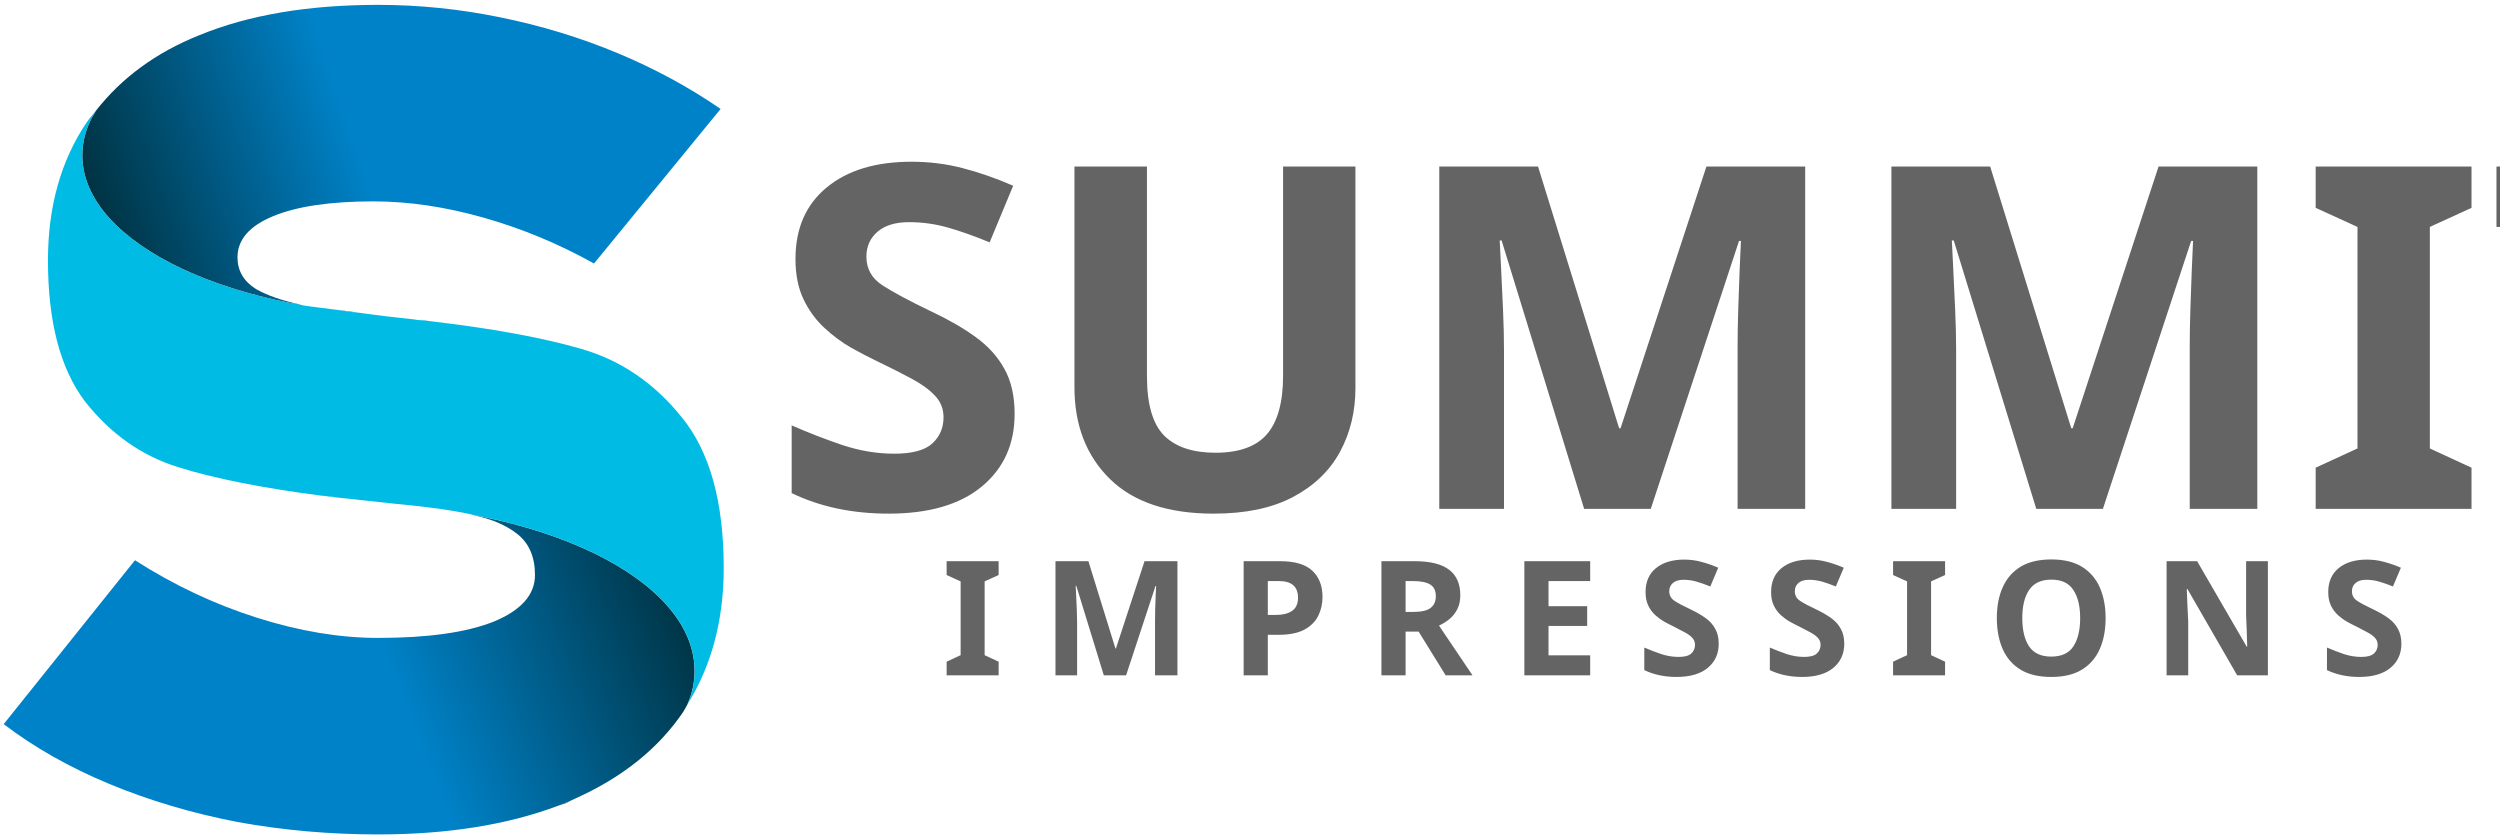
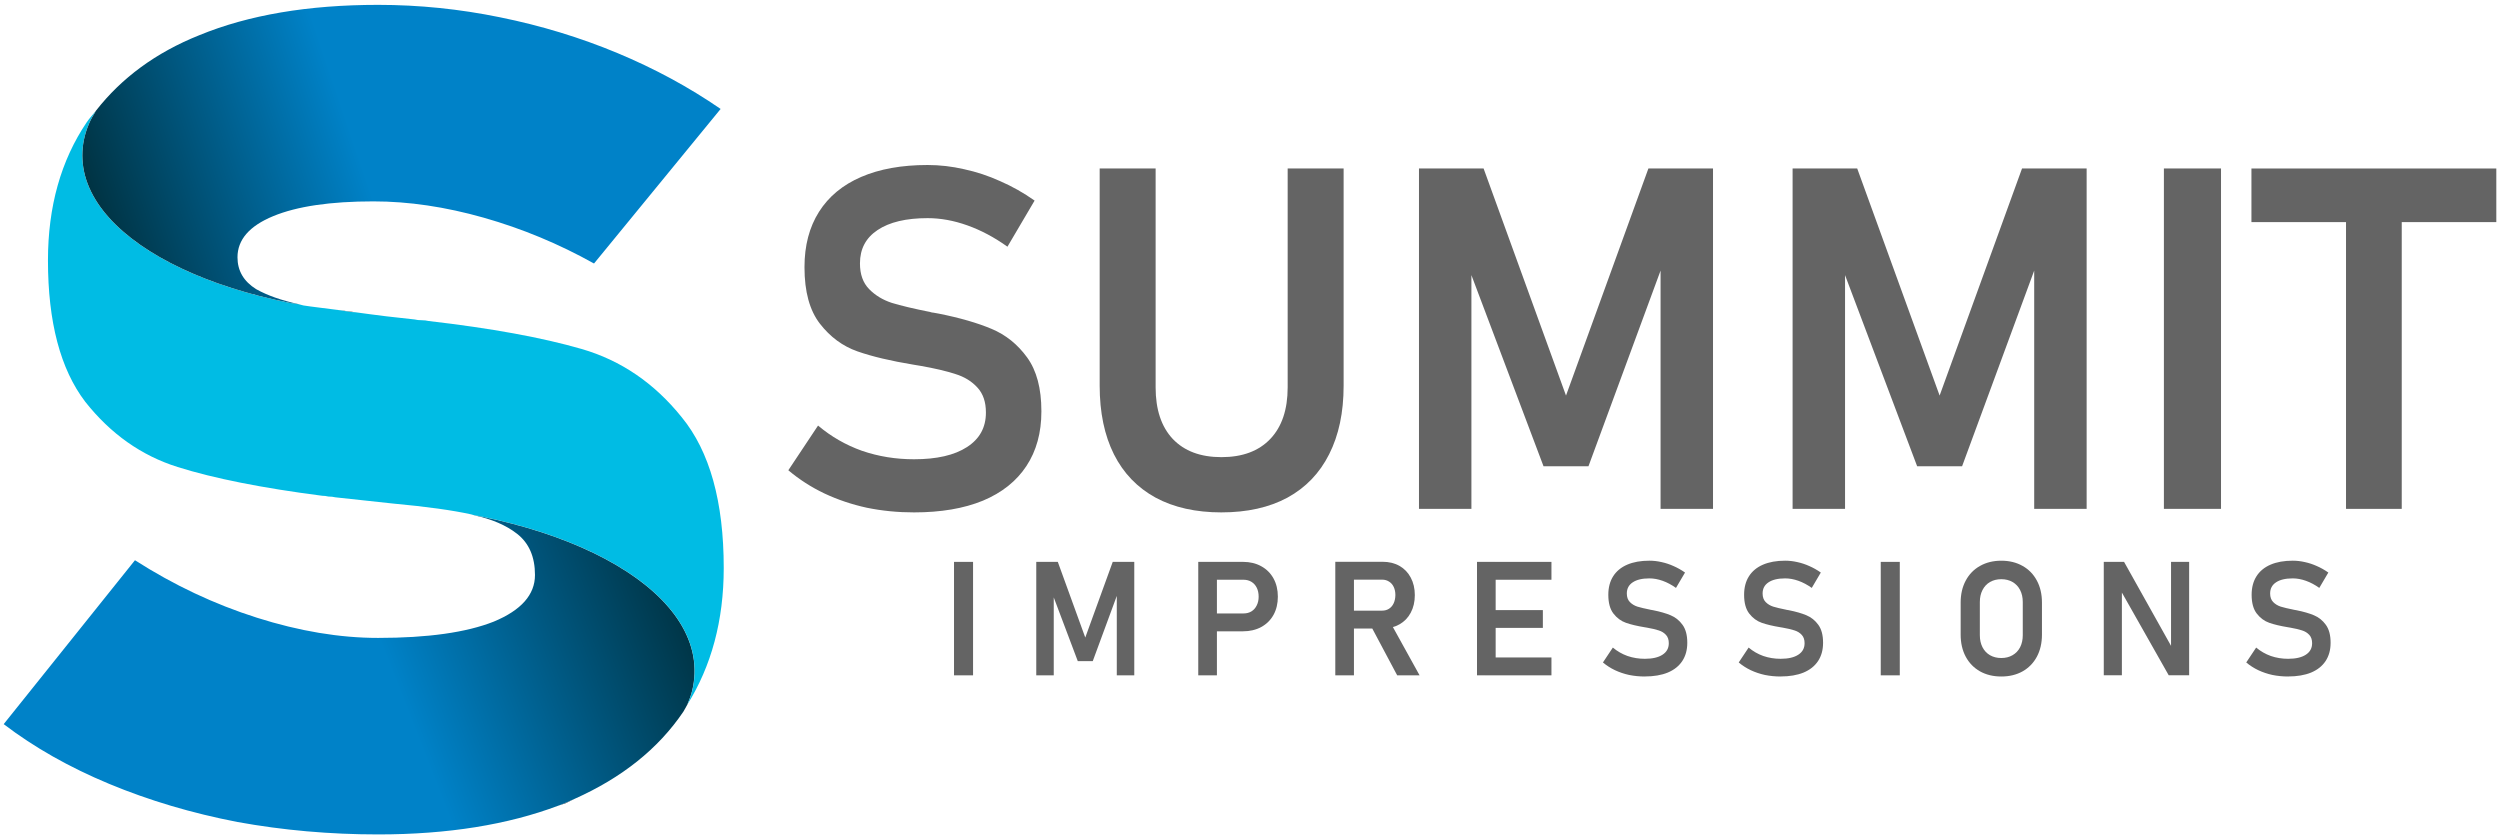
<svg xmlns="http://www.w3.org/2000/svg" xmlns:xlink="http://www.w3.org/1999/xlink" width="280" height="94" viewBox="0 0 280 94" version="1.1" id="SVGRoot">
  <defs id="defs10">
    <linearGradient id="linearGradient6973">
      <stop style="stop-color:#0082c8;stop-opacity:1" offset="0" id="stop6969" />
      <stop style="stop-color:#002932;stop-opacity:1" offset="1" id="stop6971" />
    </linearGradient>
    <linearGradient id="linearGradient6936">
      <stop style="stop-color:#0082c8;stop-opacity:1" offset="0" id="stop6932" />
      <stop style="stop-color:#002932;stop-opacity:1" offset="1" id="stop6934" />
    </linearGradient>
    <linearGradient id="linearGradient4562">
      <stop style="stop-color:#000000;stop-opacity:1;" offset="0" id="stop4558" />
      <stop style="stop-color:#000000;stop-opacity:0;" offset="1" id="stop4560" />
    </linearGradient>
    <linearGradient xlink:href="#linearGradient4562" id="linearGradient4564" x1="24.556" y1="128" x2="231.444" y2="128" gradientUnits="userSpaceOnUse" />
    <linearGradient xlink:href="#linearGradient6973" id="linearGradient7747" gradientUnits="userSpaceOnUse" x1="133.012" y1="194.889" x2="227.184" y2="157.99" />
    <linearGradient xlink:href="#linearGradient6936" id="linearGradient7749" gradientUnits="userSpaceOnUse" x1="130.801" y1="61.572" x2="45.683" y2="90.283" />
  </defs>
  <g id="layer2" style="display:inline" transform="translate(0,-122)">
    <g id="g897" transform="matrix(1.034029,0,0,1.034029,0.3448424,-7.695771)">
      <g transform="matrix(0.360706,0,0,0.360706,-7.108982,124.7106)" id="text32-1" style="font-style:normal;font-variant:normal;font-weight:bold;font-stretch:normal;font-size:99.517px;line-height:1.25;font-family:Bahnschrift;-inkscape-font-specification:'Bahnschrift Bold';letter-spacing:0px;word-spacing:0px;fill:#000000;fill-opacity:1;stroke:none;stroke-width:2.488" aria-label="s">
        <path transform="translate(-1.5e-6,5.95e-6)" id="path5080-4" d="m 190.682,242.18 c -1.156,0.492 -2.264,1.01 -3.463,1.479 0.419,-0.162 0.894,-0.27 1.309,-0.436 0.764,-0.313 1.408,-0.716 2.154,-1.043 z" style="font-style:normal;font-variant:normal;font-weight:bold;font-stretch:normal;font-size:477.684px;font-family:Bahnschrift;-inkscape-font-specification:'Bahnschrift Bold';fill:#000000;fill-opacity:1;stroke-width:2.488" />
        <path transform="translate(-1.5e-6,5.95e-6)" id="path5078-2" d="m 191.291,241.885 c -1.443,0.624 -2.84,1.271 -4.352,1.857 -0.154,0.06 -0.324,0.109 -0.479,0.168 0.244,-0.092 0.515,-0.158 0.758,-0.252 1.199,-0.469 2.307,-0.986 3.463,-1.479 0.211,-0.092 0.4,-0.201 0.609,-0.295 z" style="font-style:normal;font-variant:normal;font-weight:bold;font-stretch:normal;font-size:477.684px;font-family:Bahnschrift;-inkscape-font-specification:'Bahnschrift Bold';fill:#000000;fill-opacity:1;stroke-width:2.488" />
        <path transform="translate(-1.5e-6,5.95e-6)" id="path5076-9" d="m 225.115,213.682 c 0.588,-1.385 1.133,-2.777 1.482,-4.199 0.423,-1.72 0.667,-3.466 0.725,-5.232 0.058,-1.766 -0.072,-3.51 -0.383,-5.23 -0.311,-1.72 -0.802,-3.416 -1.463,-5.082 -0.661,-1.666 -1.492,-3.302 -2.486,-4.904 -0.994,-1.603 -2.15,-3.17 -3.459,-4.701 -1.309,-1.531 -2.772,-3.024 -4.379,-4.475 -1.607,-1.451 -3.358,-2.859 -5.244,-4.221 -1.886,-1.362 -3.908,-2.675 -6.057,-3.939 -2.148,-1.264 -4.424,-2.479 -6.816,-3.637 -2.393,-1.158 -4.902,-2.259 -7.521,-3.303 -2.619,-1.043 -5.348,-2.027 -8.176,-2.947 -2.828,-0.92 -5.756,-1.776 -8.775,-2.564 -3.019,-0.788 -6.131,-1.509 -9.324,-2.156 -0.635,-0.129 -1.31,-0.219 -1.951,-0.342 5.116,1.121 9.433,2.92 12.779,5.539 3.576,2.799 5.363,6.919 5.363,12.361 0,5.909 -4.12,10.573 -12.361,13.994 -8.241,3.265 -19.826,4.898 -34.754,4.898 -11.507,0 -23.634,-2.022 -36.385,-6.064 C 83.179,183.434 70.973,177.681 59.311,170.217 l -39.42,49.215 c 9.174,6.997 19.749,12.983 31.723,17.959 11.973,4.976 24.801,8.786 38.484,11.43 13.684,2.488 27.756,3.732 42.217,3.732 21.001,0 38.995,-2.936 54.146,-8.643 0.154,-0.059 0.325,-0.108 0.479,-0.168 1.511,-0.587 2.908,-1.234 4.352,-1.857 14.129,-6.304 25.113,-14.967 32.689,-26.186 0.432,-0.64 0.726,-1.364 1.135,-2.018 z" style="font-style:normal;font-variant:normal;font-weight:bold;font-stretch:normal;font-size:477.684px;font-family:Bahnschrift;-inkscape-font-specification:'Bahnschrift Bold';fill:url(#linearGradient7747);fill-opacity:1;stroke-width:2.488" />
        <path transform="translate(-1.5e-6,5.95e-6)" id="path5074-4" d="m 225.211,213.514 c 0.554,-1.329 1.085,-2.662 1.42,-4.025 0.423,-1.722 0.667,-3.47 0.725,-5.238 0.058,-1.768 -0.072,-3.514 -0.383,-5.236 -0.311,-1.722 -0.803,-3.421 -1.465,-5.088 -0.662,-1.667 -1.493,-3.304 -2.488,-4.908 -0.995,-1.604 -2.153,-3.175 -3.463,-4.707 -1.31,-1.532 -2.773,-3.025 -4.381,-4.477 -1.608,-1.451 -3.359,-2.86 -5.246,-4.223 -1.887,-1.362 -3.911,-2.679 -6.061,-3.943 -2.149,-1.265 -4.425,-2.478 -6.818,-3.637 -2.394,-1.158 -4.905,-2.261 -7.525,-3.305 -2.62,-1.044 -5.349,-2.027 -8.178,-2.947 -2.829,-0.92 -5.757,-1.776 -8.777,-2.564 -3.02,-0.788 -6.131,-1.509 -9.324,-2.156 -0.723,-0.147 -1.491,-0.251 -2.223,-0.391 0.095,0.02 0.169,0.059 0.264,0.08 0.641,0.123 1.316,0.213 1.951,0.342 3.193,0.648 6.305,1.368 9.324,2.156 3.019,0.788 5.947,1.644 8.775,2.564 2.828,0.92 5.556,1.904 8.176,2.947 2.619,1.043 5.129,2.145 7.521,3.303 2.393,1.158 4.668,2.373 6.816,3.637 2.148,1.264 4.17,2.578 6.057,3.939 1.886,1.362 3.638,2.77 5.244,4.221 1.607,1.451 3.07,2.944 4.379,4.475 1.309,1.531 2.465,3.099 3.459,4.701 0.994,1.603 1.825,3.239 2.486,4.904 0.661,1.666 1.152,3.362 1.463,5.082 0.311,1.72 0.44,3.464 0.383,5.23 -0.058,1.766 -0.302,3.512 -0.725,5.232 -0.349,1.422 -0.895,2.814 -1.482,4.199 0.034,-0.055 0.062,-0.113 0.096,-0.168 z" style="font-style:normal;font-variant:normal;font-weight:bold;font-stretch:normal;font-size:477.684px;font-family:Bahnschrift;-inkscape-font-specification:'Bahnschrift Bold';fill:#000000;fill-opacity:1;stroke-width:2.488" />
        <path transform="translate(-1.5e-6,5.95e-6)" id="path5072-6" d="m 47.664,35.15 c -0.801,1.29 -1.547,2.59 -2.119,3.922 -0.67,1.56 -1.179,3.147 -1.52,4.758 -0.34,1.611 -0.512,3.246 -0.506,4.9 0.006,1.654 0.189,3.288 0.541,4.898 0.352,1.611 0.873,3.198 1.555,4.758 0.681,1.56 1.522,3.093 2.516,4.594 0.993,1.501 2.139,2.969 3.428,4.402 1.288,1.434 2.719,2.833 4.285,4.191 1.566,1.358 3.268,2.676 5.096,3.951 1.828,1.275 3.782,2.508 5.854,3.691 2.072,1.184 4.262,2.32 6.561,3.404 2.299,1.084 4.706,2.117 7.215,3.094 2.509,0.977 5.118,1.898 7.82,2.76 5.404,1.723 11.176,3.207 17.25,4.42 0.847,0.169 1.798,0.23 2.656,0.389 -4.849,-1.076 -9.12,-2.52 -12.6,-4.469 -3.732,-2.332 -5.598,-5.52 -5.598,-9.562 0,-5.287 3.576,-9.407 10.729,-12.361 7.153,-2.954 17.184,-4.432 30.09,-4.432 10.574,0 21.614,1.633 33.121,4.898 11.507,3.265 22.545,7.851 33.119,13.76 L 235.176,34.703 C 225.691,28.172 215.35,22.573 204.154,17.908 192.959,13.243 181.218,9.668 168.934,7.18 156.805,4.692 144.599,3.447 132.314,3.447 c -20.992,0 -38.874,3.033 -53.646,9.098 C 65.499,17.813 55.272,25.434 47.664,35.15 Z" style="font-style:normal;font-variant:normal;font-weight:bold;font-stretch:normal;font-size:477.684px;font-family:Bahnschrift;-inkscape-font-specification:'Bahnschrift Bold';fill:url(#linearGradient7749);fill-opacity:1;stroke-width:2.488" />
        <path transform="translate(-1.5e-6,5.95e-6)" id="path5070-1" d="m 121.916,95.281 c 0.953,0.106 1.814,0.315 2.777,0.408 0.171,0.017 0.358,0.009 0.529,0.025 -1.179,-0.149 -2.218,-0.29 -3.307,-0.434 z" style="font-style:normal;font-variant:normal;font-weight:bold;font-stretch:normal;font-size:477.684px;font-family:Bahnschrift;-inkscape-font-specification:'Bahnschrift Bold';fill:#000000;fill-opacity:1;stroke-width:2.488" />
        <path transform="translate(-1.5e-6,5.95e-6)" id="path5068-0" d="m 119.914,95.02 c 1.626,0.198 3.121,0.541 4.777,0.701 0.293,0.028 0.613,0.016 0.906,0.043 -0.135,-0.017 -0.241,-0.032 -0.375,-0.049 -0.171,-0.016 -0.358,-0.009 -0.529,-0.025 -0.963,-0.093 -1.824,-0.302 -2.777,-0.408 -0.659,-0.087 -1.376,-0.177 -2.002,-0.262 z" style="font-style:normal;font-variant:normal;font-weight:bold;font-stretch:normal;font-size:477.684px;font-family:Bahnschrift;-inkscape-font-specification:'Bahnschrift Bold';fill:#000000;fill-opacity:1;stroke-width:2.488" />
        <path transform="translate(-1.5e-6,5.95e-6)" id="path5066-3" d="m 47.551,35.291 c -0.886,1.138 -1.893,2.178 -2.703,3.377 -7.775,11.507 -11.662,25.346 -11.662,41.518 0,18.504 3.733,32.653 11.197,42.449 7.619,9.641 16.871,16.173 27.756,19.594 10.885,3.421 25.345,6.296 43.383,8.629 0.622,0 1.243,0.079 1.865,0.234 0.777,0 1.478,0.077 2.1,0.232 2.954,0.311 5.832,0.623 8.631,0.934 2.954,0.311 5.83,0.621 8.629,0.932 10.107,0.933 17.961,2.022 23.559,3.266 0.263,0.051 0.46,0.158 0.719,0.213 0.731,0.139 1.5,0.244 2.223,0.391 3.193,0.648 6.304,1.368 9.324,2.156 3.02,0.788 5.949,1.644 8.777,2.564 2.829,0.92 5.558,1.904 8.178,2.947 2.62,1.044 5.132,2.146 7.525,3.305 2.394,1.158 4.669,2.372 6.818,3.637 2.149,1.265 4.173,2.581 6.061,3.943 1.887,1.362 3.638,2.771 5.246,4.223 1.608,1.451 3.071,2.945 4.381,4.477 1.31,1.532 2.468,3.103 3.463,4.707 0.995,1.604 1.826,3.241 2.488,4.908 0.662,1.667 1.154,3.366 1.465,5.088 0.311,1.722 0.44,3.468 0.383,5.236 -0.058,1.768 -0.301,3.516 -0.725,5.238 -0.335,1.363 -0.866,2.696 -1.42,4.025 7.176,-11.543 10.898,-25.144 10.898,-40.965 -10e-6,-19.904 -4.199,-34.985 -12.596,-45.248 -8.241,-10.263 -18.27,-17.104 -30.088,-20.525 -11.818,-3.421 -27.134,-6.22 -45.949,-8.396 -0.622,-0.155 -1.322,-0.234 -2.1,-0.234 -0.777,0 -1.478,-0.077 -2.1,-0.232 l -4.199,-0.467 -4.197,-0.467 c -4.049,-0.463 -5.944,-0.795 -9.283,-1.215 -0.294,-0.027 -0.613,-0.015 -0.906,-0.043 -1.656,-0.16 -3.151,-0.503 -4.777,-0.701 -3.125,-0.423 -7.687,-0.933 -9.99,-1.307 -0.489,-0.095 -0.879,-0.254 -1.355,-0.357 -0.95,-0.174 -2,-0.243 -2.936,-0.43 C 99.558,91.713 93.784,90.229 88.379,88.506 85.676,87.644 83.066,86.721 80.557,85.744 78.047,84.767 75.639,83.735 73.34,82.65 c -2.3,-1.085 -4.49,-2.222 -6.562,-3.406 -2.073,-1.184 -4.027,-2.416 -5.855,-3.691 -1.829,-1.276 -3.532,-2.596 -5.1,-3.955 -1.567,-1.359 -3,-2.759 -4.289,-4.193 -1.289,-1.435 -2.436,-2.906 -3.43,-4.408 -0.994,-1.502 -1.836,-3.034 -2.518,-4.596 -0.682,-1.562 -1.204,-3.151 -1.557,-4.764 -0.352,-1.613 -0.535,-3.25 -0.541,-4.906 -0.006,-1.656 0.165,-3.293 0.506,-4.906 0.341,-1.613 0.851,-3.202 1.521,-4.764 0.55,-1.28 1.274,-2.529 2.035,-3.77 z" style="font-style:normal;font-variant:normal;font-weight:bold;font-stretch:normal;font-size:477.684px;font-family:Bahnschrift;-inkscape-font-specification:'Bahnschrift Bold';fill:#00bce4;fill-opacity:1;stroke-width:2.488" />
        <path transform="translate(-1.5e-6,5.95e-6)" id="path4578-5" d="m 47.551,35.291 c -0.761,1.241 -1.486,2.489 -2.035,3.77 -0.67,1.562 -1.181,3.151 -1.521,4.764 -0.341,1.613 -0.512,3.25 -0.506,4.906 0.006,1.656 0.189,3.293 0.541,4.906 0.352,1.613 0.875,3.202 1.557,4.764 0.682,1.562 1.523,3.094 2.518,4.596 0.994,1.502 2.14,2.973 3.43,4.408 1.289,1.435 2.722,2.834 4.289,4.193 1.567,1.359 3.271,2.679 5.1,3.955 1.829,1.276 3.783,2.507 5.855,3.691 2.073,1.184 4.263,2.321 6.562,3.406 2.3,1.085 4.707,2.116 7.217,3.094 2.51,0.977 5.12,1.9 7.822,2.762 5.405,1.724 11.179,3.207 17.254,4.42 0.936,0.187 1.986,0.256 2.936,0.43 -0.096,-0.021 -0.178,-0.051 -0.273,-0.072 -0.858,-0.158 -1.81,-0.22 -2.656,-0.389 C 99.565,91.681 93.792,90.198 88.389,88.475 85.687,87.613 83.077,86.692 80.568,85.715 78.059,84.738 75.652,83.706 73.354,82.621 71.055,81.537 68.865,80.401 66.793,79.217 64.721,78.033 62.767,76.8 60.939,75.525 59.112,74.25 57.41,72.933 55.844,71.574 54.277,70.216 52.847,68.816 51.559,67.383 50.27,65.949 49.124,64.481 48.131,62.98 c -0.993,-1.501 -1.834,-3.034 -2.516,-4.594 -0.681,-1.56 -1.203,-3.147 -1.555,-4.758 -0.352,-1.611 -0.535,-3.244 -0.541,-4.898 -0.006,-1.654 0.166,-3.289 0.506,-4.9 0.34,-1.611 0.85,-3.198 1.52,-4.758 0.572,-1.332 1.318,-2.632 2.119,-3.922 -0.037,0.047 -0.076,0.093 -0.113,0.141 z" style="font-style:normal;font-variant:normal;font-weight:bold;font-stretch:normal;font-size:477.684px;font-family:Bahnschrift;-inkscape-font-specification:'Bahnschrift Bold';fill:#000000;fill-opacity:1;stroke-width:2.488" />
      </g>
      <g transform="matrix(1.102341,0,0,1.102341,-27.19995,-14.18149)" id="g880">
-         <text xml:space="preserve" style="font-style:normal;font-weight:normal;font-size:29.443px;line-height:1.25;font-family:sans-serif;letter-spacing:0px;word-spacing:0px;fill:#636363;fill-opacity:1;stroke:none;stroke-width:0.736" x="99.99" y="176.649" id="text4594-4">
-           <tspan id="tspan4592-0" x="99.99" y="176.649" style="font-style:normal;font-variant:normal;font-weight:600;font-stretch:normal;font-size:47.109px;font-family:Bahnschrift;-inkscape-font-specification:'Bahnschrift Semi-Bold';fill:#646464;fill-opacity:1;stroke-width:0.736">SUMMIT</tspan>
-         </text>
-         <text xml:space="preserve" style="font-style:normal;font-weight:normal;font-size:29.443px;line-height:1.25;font-family:sans-serif;letter-spacing:0px;word-spacing:0px;fill:#636363;fill-opacity:1;stroke:none;stroke-width:0.736" x="116.886" y="193.005" id="text4594-0-4">
-           <tspan id="tspan4592-9-9" x="116.886" y="193.005" style="font-style:normal;font-variant:normal;font-weight:600;font-stretch:normal;font-size:15.703px;font-family:Bahnschrift;-inkscape-font-specification:'Bahnschrift Semi-Bold';letter-spacing:3.68px;fill:#646464;fill-opacity:1;stroke-width:0.736">IMPRESSIONS</tspan>
-         </text>
+         <g aria-label="SUMMIT" style="font-style:normal;font-weight:normal;font-size:29.443px;line-height:1.25;font-family:sans-serif;letter-spacing:0px;word-spacing:0px;fill:#636363;fill-opacity:1;stroke:none;stroke-width:0.736" id="text4594-4">
+           <path d="m 114.183,176.995 q -2.415,0 -4.646,-0.46 -2.208,-0.483 -4.163,-1.403 -1.932,-0.92 -3.542,-2.277 v 0 l 2.921,-4.393 v 0 q 1.932,1.633 4.324,2.484 2.415,0.828 5.107,0.828 3.358,0 5.199,-1.196 1.863,-1.196 1.863,-3.381 v -0.023 q 0,-1.541 -0.828,-2.438 -0.828,-0.92 -2.162,-1.334 -1.334,-0.437 -3.427,-0.805 -0.069,-0.023 -0.138,-0.023 -0.069,0 -0.138,-0.023 l -0.414,-0.069 q -3.358,-0.552 -5.521,-1.311 -2.162,-0.759 -3.68,-2.714 -1.518,-1.955 -1.518,-5.544 v -0.023 q 0,-3.174 1.426,-5.429 1.426,-2.254 4.14,-3.427 2.714,-1.173 6.533,-1.173 1.794,0 3.588,0.414 1.817,0.391 3.542,1.173 1.748,0.759 3.381,1.909 v 0 l -2.668,4.531 v 0 q -1.932,-1.38 -3.933,-2.093 -2.001,-0.713 -3.91,-0.713 -3.174,0 -4.923,1.173 -1.725,1.15 -1.725,3.266 v 0.023 q 0,1.587 0.897,2.507 0.897,0.92 2.231,1.357 1.357,0.414 3.772,0.897 0.092,0.023 0.161,0.046 0.092,0 0.184,0.023 0.115,0.023 0.253,0.046 0.138,0.023 0.253,0.046 3.105,0.621 5.176,1.495 2.093,0.874 3.496,2.806 1.403,1.932 1.403,5.268 v 0.046 q 0,3.128 -1.472,5.36 -1.472,2.231 -4.278,3.404 -2.806,1.15 -6.763,1.15 z" style="font-style:normal;font-variant:normal;font-weight:600;font-stretch:normal;font-size:47.109px;font-family:Bahnschrift;-inkscape-font-specification:'Bahnschrift Semi-Bold';fill:#646464;fill-opacity:1;stroke-width:0.736" id="path2581" />
+           <path d="m 144.385,176.995 q -3.772,0 -6.464,-1.449 -2.691,-1.472 -4.094,-4.255 -1.403,-2.806 -1.403,-6.74 V 143.204 h 5.498 v 21.507 q 0,3.266 1.679,5.061 1.702,1.794 4.785,1.794 3.105,0 4.808,-1.794 1.702,-1.794 1.702,-5.061 V 143.204 h 5.498 v 21.346 q 0,3.933 -1.426,6.74 -1.403,2.783 -4.094,4.255 -2.691,1.449 -6.487,1.449 z" style="font-style:normal;font-variant:normal;font-weight:600;font-stretch:normal;font-size:47.109px;font-family:Bahnschrift;-inkscape-font-specification:'Bahnschrift Semi-Bold';fill:#646464;fill-opacity:1;stroke-width:0.736" id="path2583" />
+           <path d="M 186.341,143.204 H 192.69 v 33.445 h -5.153 v -25.51 l 0.23,1.472 -7.315,19.851 h -4.416 l -7.315,-19.391 0.23,-1.932 v 25.51 H 163.799 V 143.204 h 6.349 l 8.097,22.312 z" style="font-style:normal;font-variant:normal;font-weight:600;font-stretch:normal;font-size:47.109px;font-family:Bahnschrift;-inkscape-font-specification:'Bahnschrift Semi-Bold';fill:#646464;fill-opacity:1;stroke-width:0.736" id="path2585" />
+           <path d="m 223.053,143.204 h 6.349 v 33.445 h -5.153 v -25.51 l 0.23,1.472 -7.315,19.851 h -4.416 l -7.315,-19.391 0.23,-1.932 v 25.51 h -5.153 V 143.204 h 6.349 l 8.097,22.312 z" style="font-style:normal;font-variant:normal;font-weight:600;font-stretch:normal;font-size:47.109px;font-family:Bahnschrift;-inkscape-font-specification:'Bahnschrift Semi-Bold';fill:#646464;fill-opacity:1;stroke-width:0.736" id="path2587" />
+           <path d="M 242.605,176.649 H 236.993 V 143.204 h 5.613 z" style="font-style:normal;font-variant:normal;font-weight:600;font-stretch:normal;font-size:47.109px;font-family:Bahnschrift;-inkscape-font-specification:'Bahnschrift Semi-Bold';fill:#646464;fill-opacity:1;stroke-width:0.736" id="path2589" />
+           <path d="m 254.888,145.941 h 5.475 v 30.708 h -5.475 z m -9.293,-2.737 h 24.061 v 5.268 h -24.061 z" style="font-style:normal;font-variant:normal;font-weight:600;font-stretch:normal;font-size:47.109px;font-family:Bahnschrift;-inkscape-font-specification:'Bahnschrift Semi-Bold';fill:#646464;fill-opacity:1;stroke-width:0.736" id="path2591" />
+         </g>
+         <g aria-label="IMPRESSIONS" style="font-style:normal;font-weight:normal;font-size:29.443px;line-height:1.25;font-family:sans-serif;letter-spacing:0px;word-spacing:0px;fill:#636363;fill-opacity:1;stroke:none;stroke-width:0.736" id="text4594-0-4">
+           <path d="m 119.983,193.005 h -1.871 v -11.148 h 1.871 z" style="font-style:normal;font-variant:normal;font-weight:600;font-stretch:normal;font-size:15.703px;font-family:Bahnschrift;-inkscape-font-specification:'Bahnschrift Semi-Bold';letter-spacing:3.68px;fill:#646464;fill-opacity:1;stroke-width:0.736" id="path2594" />
+           <path d="m 133.708,181.856 h 2.116 v 11.148 h -1.718 v -8.503 l 0.077,0.491 -2.438,6.617 h -1.472 l -2.438,-6.464 0.077,-0.644 v 8.503 h -1.718 v -11.148 h 2.116 l 2.699,7.437 z" style="font-style:normal;font-variant:normal;font-weight:600;font-stretch:normal;font-size:15.703px;font-family:Bahnschrift;-inkscape-font-specification:'Bahnschrift Semi-Bold';letter-spacing:3.68px;fill:#646464;fill-opacity:1;stroke-width:0.736" id="path2596" />
+           <path d="m 142.993,186.924 h 3.565 q 0.445,0 0.774,-0.199 0.337,-0.207 0.521,-0.583 0.192,-0.376 0.192,-0.866 v 0 q 0,-0.498 -0.184,-0.874 -0.184,-0.376 -0.521,-0.583 -0.337,-0.207 -0.782,-0.207 h -3.565 v -1.756 h 3.512 q 1.02,0 1.794,0.429 0.774,0.422 1.204,1.196 0.429,0.774 0.429,1.794 v 0 q 0,1.02 -0.429,1.794 -0.429,0.767 -1.204,1.188 -0.774,0.422 -1.794,0.422 h -3.512 z m -0.882,-5.068 h 1.833 v 11.148 h -1.833 z" style="font-style:normal;font-variant:normal;font-weight:600;font-stretch:normal;font-size:15.703px;font-family:Bahnschrift;-inkscape-font-specification:'Bahnschrift Semi-Bold';letter-spacing:3.68px;fill:#646464;fill-opacity:1;stroke-width:0.736" id="path2598" />
+           <path d="m 156.335,186.648 h 3.841 q 0.383,0 0.675,-0.184 0.299,-0.192 0.46,-0.537 0.161,-0.345 0.169,-0.805 v 0 q 0,-0.452 -0.161,-0.797 -0.161,-0.345 -0.46,-0.529 -0.291,-0.192 -0.682,-0.192 h -3.841 v -1.756 h 3.895 q 0.943,0 1.656,0.406 0.713,0.406 1.104,1.15 0.399,0.744 0.399,1.718 v 0 q 0,0.981 -0.399,1.725 -0.391,0.744 -1.112,1.15 -0.713,0.406 -1.649,0.406 h -3.895 z m -0.759,-4.8 h 1.833 v 11.156 h -1.833 z m 3.45,6.211 1.902,-0.353 2.929,5.298 h -2.201 z" style="font-style:normal;font-variant:normal;font-weight:600;font-stretch:normal;font-size:15.703px;font-family:Bahnschrift;-inkscape-font-specification:'Bahnschrift Semi-Bold';letter-spacing:3.68px;fill:#646464;fill-opacity:1;stroke-width:0.736" id="path2600" />
+           <path d="m 169.5,181.856 h 1.833 v 11.148 h -1.833 z m 0.759,9.393 h 6.556 v 1.756 h -6.556 z m 0,-4.654 h 5.712 v 1.748 h -5.712 z m 0,-4.738 h 6.556 v 1.756 h -6.556 z" style="font-style:normal;font-variant:normal;font-weight:600;font-stretch:normal;font-size:15.703px;font-family:Bahnschrift;-inkscape-font-specification:'Bahnschrift Semi-Bold';letter-spacing:3.68px;fill:#646464;fill-opacity:1;stroke-width:0.736" id="path2602" />
+           <path d="m 185.992,193.12 q -0.805,0 -1.549,-0.153 -0.736,-0.161 -1.388,-0.468 -0.644,-0.307 -1.181,-0.759 v 0 l 0.974,-1.464 v 0 q 0.644,0.544 1.441,0.828 0.805,0.276 1.702,0.276 1.119,0 1.733,-0.399 0.621,-0.399 0.621,-1.127 v -0.008 q 0,-0.514 -0.276,-0.813 -0.276,-0.307 -0.721,-0.445 -0.445,-0.146 -1.142,-0.268 -0.023,-0.008 -0.046,-0.008 -0.023,0 -0.046,-0.008 l -0.138,-0.023 q -1.119,-0.184 -1.84,-0.437 -0.721,-0.253 -1.227,-0.905 -0.506,-0.652 -0.506,-1.848 v -0.008 q 0,-1.058 0.475,-1.81 0.475,-0.751 1.38,-1.142 0.905,-0.391 2.178,-0.391 0.598,0 1.196,0.138 0.606,0.13 1.181,0.391 0.583,0.253 1.127,0.636 v 0 l -0.889,1.51 v 0 q -0.644,-0.46 -1.311,-0.698 -0.667,-0.238 -1.303,-0.238 -1.058,0 -1.641,0.391 -0.575,0.383 -0.575,1.089 v 0.008 q 0,0.529 0.299,0.836 0.299,0.307 0.744,0.452 0.452,0.138 1.257,0.299 0.031,0.008 0.054,0.015 0.031,0 0.061,0.008 0.038,0.008 0.084,0.015 0.046,0.008 0.084,0.015 1.035,0.207 1.725,0.498 0.698,0.291 1.165,0.935 0.468,0.644 0.468,1.756 v 0.015 q 0,1.043 -0.491,1.787 -0.491,0.744 -1.426,1.135 -0.935,0.383 -2.254,0.383 z" style="font-style:normal;font-variant:normal;font-weight:600;font-stretch:normal;font-size:15.703px;font-family:Bahnschrift;-inkscape-font-specification:'Bahnschrift Semi-Bold';letter-spacing:3.68px;fill:#646464;fill-opacity:1;stroke-width:0.736" id="path2604" />
+           <path d="m 199.334,193.12 q -0.805,0 -1.549,-0.153 -0.736,-0.161 -1.388,-0.468 -0.644,-0.307 -1.181,-0.759 v 0 l 0.974,-1.464 v 0 q 0.644,0.544 1.441,0.828 0.805,0.276 1.702,0.276 1.119,0 1.733,-0.399 0.621,-0.399 0.621,-1.127 v -0.008 q 0,-0.514 -0.276,-0.813 -0.276,-0.307 -0.721,-0.445 -0.445,-0.146 -1.142,-0.268 -0.023,-0.008 -0.046,-0.008 -0.023,0 -0.046,-0.008 l -0.138,-0.023 q -1.119,-0.184 -1.84,-0.437 -0.721,-0.253 -1.227,-0.905 -0.506,-0.652 -0.506,-1.848 v -0.008 q 0,-1.058 0.475,-1.81 0.475,-0.751 1.38,-1.142 0.905,-0.391 2.178,-0.391 0.598,0 1.196,0.138 0.606,0.13 1.181,0.391 0.583,0.253 1.127,0.636 v 0 l -0.889,1.51 v 0 q -0.644,-0.46 -1.311,-0.698 -0.667,-0.238 -1.303,-0.238 -1.058,0 -1.641,0.391 -0.575,0.383 -0.575,1.089 v 0.008 q 0,0.529 0.299,0.836 0.299,0.307 0.744,0.452 0.452,0.138 1.257,0.299 0.031,0.008 0.054,0.015 0.031,0 0.061,0.008 0.038,0.008 0.084,0.015 0.046,0.008 0.084,0.015 1.035,0.207 1.725,0.498 0.698,0.291 1.165,0.935 0.468,0.644 0.468,1.756 v 0.015 q 0,1.043 -0.491,1.787 -0.491,0.744 -1.426,1.135 -0.935,0.383 -2.254,0.383 z" style="font-style:normal;font-variant:normal;font-weight:600;font-stretch:normal;font-size:15.703px;font-family:Bahnschrift;-inkscape-font-specification:'Bahnschrift Semi-Bold';letter-spacing:3.68px;fill:#646464;fill-opacity:1;stroke-width:0.736" id="path2606" />
+           <path d="m 211.042,193.005 h -1.871 v -11.148 h 1.871 z" style="font-style:normal;font-variant:normal;font-weight:600;font-stretch:normal;font-size:15.703px;font-family:Bahnschrift;-inkscape-font-specification:'Bahnschrift Semi-Bold';letter-spacing:3.68px;fill:#646464;fill-opacity:1;stroke-width:0.736" id="path2608" />
+           <path d="m 221.017,193.12 q -1.188,0 -2.093,-0.506 -0.905,-0.514 -1.403,-1.441 -0.498,-0.935 -0.498,-2.162 v -3.159 q 0,-1.227 0.498,-2.155 0.498,-0.935 1.403,-1.441 0.905,-0.514 2.093,-0.514 1.188,0 2.093,0.514 0.905,0.506 1.403,1.441 0.498,0.928 0.498,2.155 v 3.159 q 0,1.227 -0.498,2.162 -0.498,0.928 -1.403,1.441 -0.905,0.506 -2.093,0.506 z m 0,-1.817 q 0.629,0 1.104,-0.276 0.483,-0.276 0.744,-0.782 0.261,-0.514 0.261,-1.181 v -3.266 q 0,-0.667 -0.261,-1.173 -0.261,-0.514 -0.744,-0.79 -0.475,-0.276 -1.104,-0.276 -0.629,0 -1.112,0.276 -0.475,0.276 -0.736,0.79 -0.261,0.506 -0.261,1.173 v 3.266 q 0,0.667 0.261,1.181 0.261,0.506 0.736,0.782 0.483,0.276 1.112,0.276 z" style="font-style:normal;font-variant:normal;font-weight:600;font-stretch:normal;font-size:15.703px;font-family:Bahnschrift;-inkscape-font-specification:'Bahnschrift Semi-Bold';letter-spacing:3.68px;fill:#646464;fill-opacity:1;stroke-width:0.736" id="path2610" />
+           <path d="m 231.085,181.856 h 1.994 l 4.8,8.58 -0.184,0.199 v -8.779 h 1.779 v 11.141 h -2.009 l -4.784,-8.45 0.184,-0.199 v 8.649 h -1.779 z" style="font-style:normal;font-variant:normal;font-weight:600;font-stretch:normal;font-size:15.703px;font-family:Bahnschrift;-inkscape-font-specification:'Bahnschrift Semi-Bold';letter-spacing:3.68px;fill:#646464;fill-opacity:1;stroke-width:0.736" id="path2612" />
+           <path d="m 249.203,193.12 q -0.805,0 -1.549,-0.153 -0.736,-0.161 -1.388,-0.468 -0.644,-0.307 -1.181,-0.759 v 0 l 0.974,-1.464 v 0 q 0.644,0.544 1.441,0.828 0.805,0.276 1.702,0.276 1.119,0 1.733,-0.399 0.621,-0.399 0.621,-1.127 v -0.008 q 0,-0.514 -0.276,-0.813 -0.276,-0.307 -0.721,-0.445 -0.445,-0.146 -1.142,-0.268 -0.023,-0.008 -0.046,-0.008 -0.023,0 -0.046,-0.008 l -0.138,-0.023 q -1.119,-0.184 -1.84,-0.437 -0.721,-0.253 -1.227,-0.905 -0.506,-0.652 -0.506,-1.848 v -0.008 q 0,-1.058 0.475,-1.81 0.475,-0.751 1.38,-1.142 0.905,-0.391 2.178,-0.391 0.598,0 1.196,0.138 0.606,0.13 1.181,0.391 0.583,0.253 1.127,0.636 v 0 l -0.889,1.51 v 0 q -0.644,-0.46 -1.311,-0.698 -0.667,-0.238 -1.303,-0.238 -1.058,0 -1.641,0.391 -0.575,0.383 -0.575,1.089 v 0.008 q 0,0.529 0.299,0.836 0.299,0.307 0.744,0.452 0.452,0.138 1.257,0.299 0.031,0.008 0.054,0.015 0.031,0 0.061,0.008 0.038,0.008 0.084,0.015 0.046,0.008 0.084,0.015 1.035,0.207 1.725,0.498 0.698,0.291 1.165,0.935 0.468,0.644 0.468,1.756 v 0.015 q 0,1.043 -0.491,1.787 -0.491,0.744 -1.426,1.135 -0.935,0.383 -2.254,0.383 z" style="font-style:normal;font-variant:normal;font-weight:600;font-stretch:normal;font-size:15.703px;font-family:Bahnschrift;-inkscape-font-specification:'Bahnschrift Semi-Bold';letter-spacing:3.68px;fill:#646464;fill-opacity:1;stroke-width:0.736" id="path2614" />
+         </g>
      </g>
    </g>
  </g>
  <g id="layer1" transform="translate(0,-162)" style="display:inline">
    <text xml:space="preserve" style="font-style:normal;font-variant:normal;font-weight:normal;font-stretch:normal;font-size:96px;line-height:1.25;font-family:Bahnschrift;-inkscape-font-specification:Bahnschrift;letter-spacing:0px;word-spacing:0px;fill:#000000;fill-opacity:1;stroke:none" x="66" y="118" id="text28">
      <tspan id="tspan26" x="66" y="206.219" />
    </text>
    <ellipse style="fill:#000000;fill-opacity:0" id="path4581" cx="84" cy="-54.5" rx="91" ry="39.5" />
    <ellipse style="fill:#000000;fill-opacity:0" id="path4585" cx="151.5" cy="53.5" rx="100.5" ry="54.5" />
    <g id="g4999" />
  </g>
</svg>
